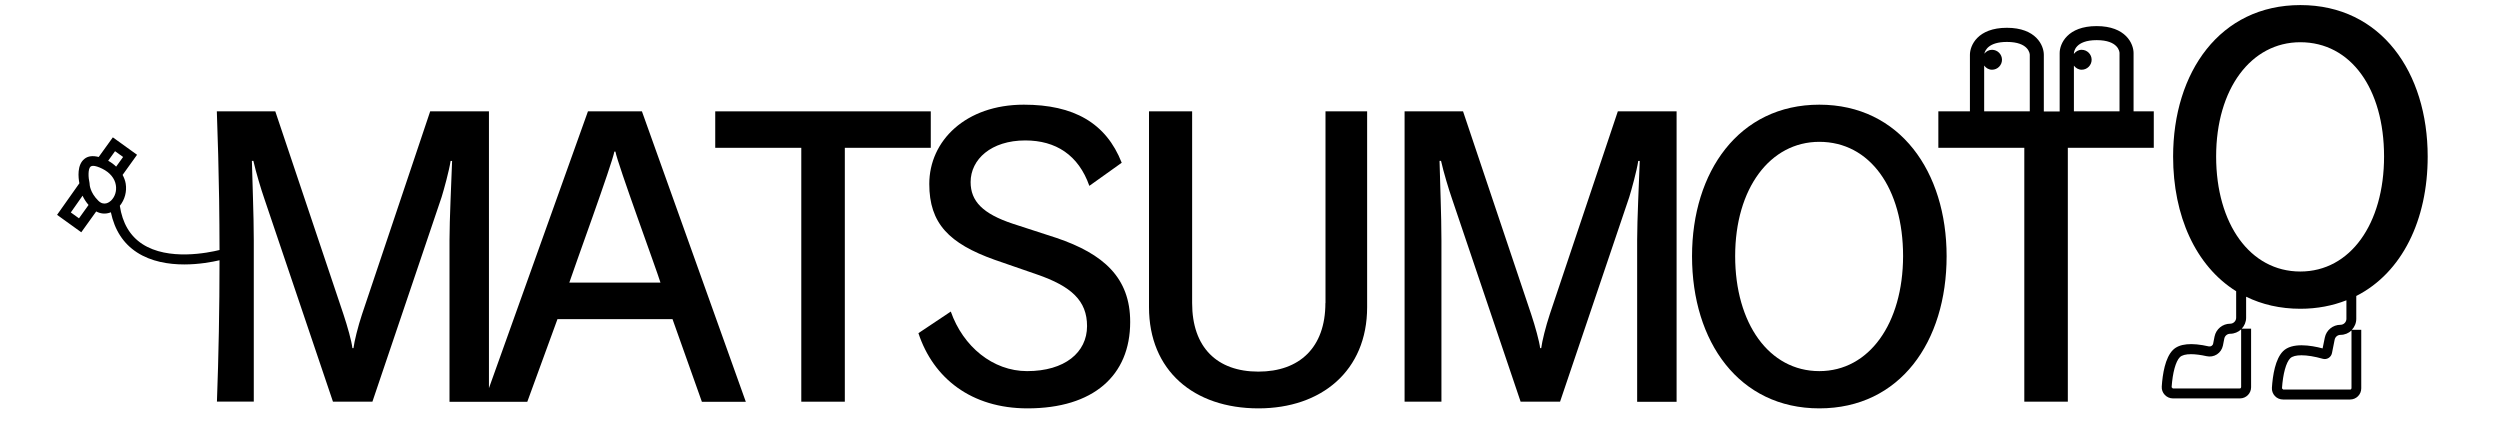
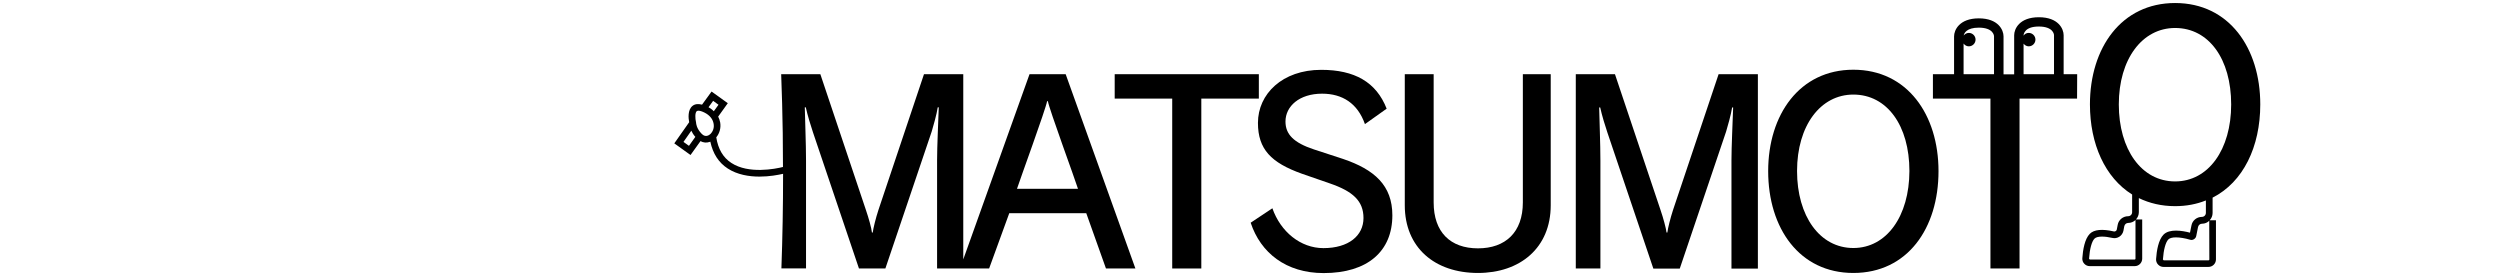
- <svg xmlns="http://www.w3.org/2000/svg" version="1.0" id="レイヤー_1" x="0px" y="0px" width="251px" height="43px" viewBox="0 0 251 43" style="enable-background:new 0 0 251 43;" xml:space="preserve">
+ <svg xmlns="http://www.w3.org/2000/svg" version="1.0" id="レイヤー_1" x="0px" y="0px" width="223.38px" height="24.63px" viewBox="0 0 223.38 24.63" style="enable-background:new 0 0 223.38 24.63;" xml:space="preserve">
  <g>
-     <path d="M59.03,11.18l-9.94,27.79V11.18h-5.9l-6.84,20.37c-0.41,1.23-0.78,2.73-0.86,3.4h-0.11c-0.07-0.67-0.49-2.17-0.9-3.4   l-6.84-20.37h-5.87c0.11,2.9,0.18,5.84,0.23,8.82c0.02,1.72,0.04,3.42,0.04,5.1c-1.13,0.28-5.15,1.1-7.75-0.6   c-1.24-0.81-2-2.1-2.26-3.84c0.5-0.61,0.72-1.43,0.59-2.23c-0.05-0.31-0.17-0.6-0.31-0.87l1.45-2.02l-2.43-1.75l-1.42,1.97   c-0.59-0.15-1.07-0.1-1.43,0.19c-0.76,0.6-0.62,1.88-0.51,2.45l-2.24,3.17l2.43,1.75l1.5-2.09c0.43,0.23,0.9,0.28,1.37,0.12   c0.03-0.01,0.06-0.02,0.1-0.04c0.38,1.79,1.25,3.14,2.62,4.03c1.43,0.93,3.18,1.21,4.75,1.21c1.49,0,2.81-0.25,3.54-0.42   c0,4.84-0.09,9.58-0.26,14.19h3.7V24.15c0-2.65-0.15-5.94-0.19-8h0.15c0.26,1.16,0.78,2.88,1.08,3.74l6.91,20.44h3.96l6.95-20.55   c0.22-0.71,0.75-2.62,0.9-3.62h0.15c-0.07,2.09-0.26,5.9-0.26,7.92v16.26h7.81l3.03-8.3h11.55l2.95,8.3h4.41L64.45,11.18H59.03z    M7.93,21.92l-0.82-0.59l1.18-1.68c0.13,0.29,0.32,0.6,0.6,0.93L7.93,21.92z M11.15,20.14c-0.16,0.15-0.71,0.59-1.29,0   C9.03,19.32,9,18.53,9,18.5l-0.01-0.12c-0.13-0.55-0.17-1.44,0.11-1.66c0.06-0.04,0.14-0.07,0.24-0.07c0.22,0,0.55,0.1,0.93,0.29   c0.77,0.38,1.25,0.97,1.36,1.64C11.73,19.17,11.55,19.75,11.15,20.14z M10.86,16.14l0.69-0.96l0.81,0.58l-0.7,0.97   C11.44,16.51,11.17,16.31,10.86,16.14z M57.16,28.37c0.41-1.27,4.33-12,4.52-13.15h0.11c0.19,1.16,4.15,11.92,4.52,13.15H57.16z" />
-     <polygon points="93.45,11.18 71.81,11.18 71.81,14.84 80.45,14.84 80.45,40.33 84.82,40.33 84.82,14.84 93.45,14.84  " />
-     <path d="M106.08,23.89l-4.37-1.42c-3.06-1.01-4.26-2.28-4.26-4.19c0-2.28,2.06-4.18,5.49-4.18c3.06,0,5.34,1.46,6.43,4.56   l3.25-2.32c-1.57-4-4.82-5.83-9.83-5.83c-5.83,0-9.49,3.62-9.49,7.96c0,3.96,1.98,5.98,6.58,7.62l4.22,1.46   c3.48,1.2,5.04,2.65,5.04,5.19c0,2.65-2.24,4.52-6.02,4.52c-3.44,0-6.43-2.47-7.66-5.98l-3.25,2.17c1.49,4.52,5.31,7.55,10.95,7.55   c6.61,0,10.31-3.29,10.31-8.67C113.48,27.88,110.79,25.49,106.08,23.89z" />
-     <path d="M133.07,30.43c0,4.48-2.62,6.88-6.73,6.88c-4.15,0-6.65-2.43-6.65-6.88V11.18h-4.33v19.66c0,6.35,4.48,10.16,10.99,10.16   c6.32,0,10.91-3.77,10.91-10.16V11.18h-4.18V30.43z" />
-     <path d="M155.6,31.55c-0.41,1.23-0.78,2.73-0.86,3.4h-0.11c-0.08-0.67-0.49-2.17-0.9-3.4l-6.84-20.37h-5.87v29.15h3.7V24.15   c0-2.65-0.15-5.94-0.19-8h0.15c0.26,1.16,0.78,2.88,1.08,3.74l6.91,20.44h3.96l6.95-20.55c0.22-0.71,0.75-2.62,0.9-3.62h0.15   c-0.07,2.09-0.26,5.9-0.26,7.92v16.26h3.96V11.18h-5.9L155.6,31.55z" />
-     <path d="M182.66,10.51c-8.07,0-12.78,6.73-12.78,15.21c0,8.59,4.71,15.28,12.78,15.28c8.11,0,12.78-6.69,12.78-15.28   C195.44,17.27,190.77,10.51,182.66,10.51z M182.66,37.26c-5.04,0-8.45-4.78-8.45-11.55c0-6.8,3.51-11.47,8.45-11.47   c5.08,0,8.41,4.67,8.41,11.47C191.06,32.48,187.66,37.26,182.66,37.26z" />
-     <path d="M216.25,11.18h-2.04V5.33c0-0.94-0.78-2.71-3.71-2.71s-3.71,1.77-3.71,2.71v5.86h-1.59V5.5c0-0.94-0.78-2.71-3.71-2.71   s-3.71,1.77-3.71,2.71v5.68h-3.17v3.66h8.63v25.49h4.37V14.84h8.63V11.18z M203.79,11.18h-4.58l0-4.6C199.39,6.83,199.67,7,200,7   c0.55,0,1-0.45,1-1c0-0.55-0.45-1-1-1c-0.32,0-0.59,0.16-0.77,0.39c0.07-0.33,0.42-1.18,2.27-1.18c2.17,0,2.29,1.17,2.29,1.29   V11.18z M212.8,11.18h-4.58l0-4.59C208.4,6.83,208.68,7,209,7c0.55,0,1-0.45,1-1c0-0.55-0.45-1-1-1c-0.33,0-0.6,0.17-0.78,0.41   V5.34c0.01-0.13,0.12-1.31,2.29-1.31s2.29,1.17,2.29,1.29V11.18z" />
+     <g>
+       <path d="M91.99,6.63l-5.92,16.55V6.63h-3.51l-4.07,12.13c-0.24,0.73-0.46,1.63-0.51,2.02h-0.07c-0.04-0.4-0.29-1.29-0.54-2.02    L73.3,6.63h-3.5c0.07,1.73,0.11,3.48,0.14,5.25c0.01,1.02,0.02,2.04,0.02,3.04c-0.67,0.17-3.07,0.65-4.61-0.36    c-0.74-0.48-1.19-1.25-1.35-2.29c0.3-0.36,0.43-0.85,0.35-1.33c-0.03-0.18-0.1-0.36-0.18-0.52l0.86-1.2l-1.45-1.04l-0.85,1.17    c-0.35-0.09-0.64-0.06-0.85,0.11c-0.45,0.36-0.37,1.12-0.3,1.46l-1.33,1.89l1.45,1.04l0.89-1.24c0.26,0.14,0.54,0.17,0.82,0.07    c0.02-0.01,0.04-0.01,0.06-0.02c0.23,1.07,0.74,1.87,1.56,2.4c0.85,0.55,1.89,0.72,2.83,0.72c0.89,0,1.67-0.15,2.11-0.25    c0,2.88-0.05,5.7-0.15,8.45h2.2v-9.63c0-1.58-0.09-3.54-0.11-4.76h0.09c0.15,0.69,0.46,1.71,0.64,2.23l4.11,12.17h2.36l4.14-12.24    c0.13-0.42,0.45-1.56,0.54-2.16h0.09c-0.04,1.24-0.15,3.51-0.15,4.72v9.68h4.65l1.8-4.94h6.88l1.76,4.94h2.63L95.22,6.63H91.99z     M61.56,13.03l-0.49-0.35l0.7-1c0.08,0.17,0.19,0.36,0.36,0.55L61.56,13.03z M63.48,11.97c-0.1,0.09-0.42,0.35-0.77,0    c-0.49-0.49-0.51-0.96-0.51-0.98l-0.01-0.07c-0.08-0.33-0.1-0.86,0.07-0.99c0.04-0.02,0.08-0.04,0.14-0.04    c0.13,0,0.33,0.06,0.55,0.17c0.46,0.23,0.74,0.58,0.81,0.98C63.83,11.39,63.72,11.73,63.48,11.97z M63.31,9.58l0.41-0.57    l0.48,0.35l-0.42,0.58C63.65,9.8,63.49,9.69,63.31,9.58z M90.87,16.87c0.24-0.76,2.58-7.14,2.69-7.83h0.07    c0.11,0.69,2.47,7.1,2.69,7.83H90.87z" />
+       <polygon points="112.48,6.63 99.6,6.63 99.6,8.81 104.74,8.81 104.74,23.99 107.34,23.99 107.34,8.81 112.48,8.81   " />
+       <path d="M120,14.2l-2.6-0.85c-1.82-0.6-2.54-1.36-2.54-2.49c0-1.36,1.23-2.49,3.27-2.49c1.82,0,3.18,0.87,3.83,2.72l1.94-1.38    c-0.93-2.38-2.87-3.47-5.85-3.47c-3.47,0-5.65,2.16-5.65,4.74c0,2.36,1.18,3.56,3.92,4.54l2.51,0.87c2.07,0.71,3,1.58,3,3.09    c0,1.58-1.33,2.69-3.58,2.69c-2.05,0-3.83-1.47-4.56-3.56l-1.94,1.29c0.89,2.69,3.16,4.5,6.52,4.5c3.94,0,6.14-1.96,6.14-5.16    C124.41,16.57,122.81,15.15,120,14.2z" />
+       <path d="M136.07,18.09c0,2.67-1.56,4.1-4.01,4.1c-2.47,0-3.96-1.45-3.96-4.1V6.63h-2.58v11.71c0,3.78,2.67,6.05,6.54,6.05    c3.76,0,6.5-2.24,6.5-6.05V6.63h-2.49L136.07,18.09L136.07,18.09z" />
+       <path d="M149.49,18.76c-0.24,0.73-0.46,1.63-0.51,2.02h-0.07c-0.05-0.4-0.29-1.29-0.54-2.02L144.3,6.63h-3.5v17.36h2.2v-9.63    c0-1.58-0.09-3.54-0.11-4.76h0.09c0.15,0.69,0.46,1.71,0.64,2.23l4.11,12.17h2.36l4.14-12.24c0.13-0.42,0.45-1.56,0.54-2.16h0.09    c-0.04,1.24-0.15,3.51-0.15,4.72v9.68h2.36V6.63h-3.51L149.49,18.76z" />
+       <path d="M165.6,6.23c-4.8,0-7.61,4.01-7.61,9.06c0,5.11,2.8,9.1,7.61,9.1c4.83,0,7.61-3.98,7.61-9.1    C173.21,10.26,170.43,6.23,165.6,6.23z M165.6,22.16c-3,0-5.03-2.85-5.03-6.88c0-4.05,2.09-6.83,5.03-6.83    c3.02,0,5.01,2.78,5.01,6.83C170.6,19.31,168.58,22.16,165.6,22.16z" />
+       <path d="M185.6,6.63h-1.21V3.15c0-0.56-0.46-1.61-2.21-1.61s-2.21,1.05-2.21,1.61v3.49h-0.95V3.25c0-0.56-0.46-1.61-2.21-1.61    c-1.74,0-2.21,1.05-2.21,1.61v3.38h-1.89v2.18h5.14v15.18h2.6V8.81h5.14L185.6,6.63L185.6,6.63z M178.18,6.63h-2.73V3.89    c0.11,0.15,0.27,0.25,0.47,0.25c0.33,0,0.6-0.27,0.6-0.6s-0.27-0.6-0.6-0.6c-0.19,0-0.35,0.1-0.46,0.23    c0.04-0.2,0.25-0.7,1.35-0.7c1.29,0,1.36,0.7,1.36,0.77V6.63z M183.54,6.63h-2.73V3.9c0.11,0.14,0.27,0.24,0.46,0.24    c0.33,0,0.6-0.27,0.6-0.6s-0.27-0.6-0.6-0.6c-0.2,0-0.36,0.1-0.46,0.24V3.15c0.01-0.08,0.07-0.78,1.36-0.78    c1.29,0,1.36,0.7,1.36,0.77V6.63L183.54,6.63z" />
+     </g>
+     <path d="M197.7,17.66c2.74-1.39,4.26-4.55,4.26-8.33c0-5.03-2.78-9.06-7.61-9.06c-4.8,0-7.61,4.01-7.61,9.06   c0,3.54,1.35,6.54,3.77,8.05v1.58c0,0.2-0.16,0.36-0.36,0.36c-0.45,0-0.85,0.32-0.93,0.77l-0.08,0.42   c-0.01,0.06-0.05,0.11-0.1,0.14c-0.05,0.03-0.11,0.04-0.16,0.03c-1.05-0.24-1.77-0.17-2.15,0.21c-0.46,0.46-0.62,1.44-0.67,2.19   c-0.01,0.18,0.05,0.36,0.18,0.49c0.13,0.14,0.3,0.21,0.49,0.21h4.01c0.37,0,0.67-0.3,0.67-0.67v-3.5h-0.56   c0.16-0.17,0.26-0.4,0.26-0.65v-1.26c0.95,0.46,2.03,0.72,3.24,0.72c1.01,0,1.93-0.18,2.75-0.51v1.11c0,0.2-0.16,0.36-0.36,0.36   c-0.45,0-0.85,0.32-0.93,0.77l-0.13,0.64c-0.71-0.19-1.83-0.36-2.36,0.17c-0.46,0.46-0.62,1.44-0.67,2.19   c-0.01,0.18,0.05,0.36,0.18,0.49c0.13,0.14,0.3,0.21,0.49,0.21h4.01c0.37,0,0.67-0.3,0.67-0.67v-3.5h-0.56   c0.16-0.17,0.26-0.4,0.26-0.65L197.7,17.66L197.7,17.66z M190.81,23.12c0,0.04-0.03,0.07-0.07,0.07h-4.01l-0.07-0.07   c0.06-0.88,0.24-1.55,0.49-1.8c0.12-0.12,0.35-0.18,0.67-0.18c0.26,0,0.58,0.04,0.93,0.12c0.21,0.05,0.43,0.01,0.62-0.11   c0.18-0.12,0.31-0.3,0.36-0.52l0.08-0.42c0.04-0.17,0.18-0.29,0.35-0.29c0.25,0,0.48-0.1,0.65-0.26L190.81,23.12L190.81,23.12z    M197.41,23.19c0,0.04-0.03,0.07-0.07,0.07h-4.01l-0.07-0.07c0.06-0.88,0.24-1.55,0.49-1.8c0.12-0.12,0.36-0.18,0.67-0.18   c0.35,0,0.79,0.07,1.27,0.21c0.12,0.04,0.24,0.02,0.35-0.05s0.18-0.17,0.2-0.29l0.16-0.8c0.04-0.17,0.18-0.29,0.35-0.29   c0.26,0,0.48-0.1,0.65-0.26L197.41,23.19L197.41,23.19z M194.35,16.21c-3,0-5.03-2.85-5.03-6.88c0-4.05,2.09-6.83,5.03-6.83   c3.02,0,5.01,2.78,5.01,6.83C199.36,13.36,197.33,16.21,194.35,16.21z" />
  </g>
-   <path d="M236.58,29.71c4.6-2.34,7.16-7.64,7.16-13.99c0-8.45-4.67-15.21-12.78-15.21c-8.07,0-12.78,6.73-12.78,15.21  c0,5.95,2.26,10.98,6.33,13.52v2.66c0,0.33-0.27,0.6-0.6,0.6c-0.76,0-1.42,0.54-1.57,1.29l-0.14,0.71c-0.02,0.1-0.08,0.18-0.16,0.23  c-0.08,0.05-0.18,0.07-0.27,0.05c-1.76-0.4-2.97-0.28-3.61,0.36c-0.78,0.78-1.04,2.42-1.12,3.67c-0.02,0.31,0.09,0.61,0.3,0.83  c0.21,0.23,0.51,0.36,0.82,0.36h6.73c0.62,0,1.12-0.5,1.12-1.12V33h-0.94c0.27-0.29,0.44-0.67,0.44-1.1v-2.11  c1.59,0.78,3.41,1.21,5.45,1.21c1.7,0,3.24-0.31,4.62-0.85v1.86c0,0.33-0.27,0.6-0.6,0.6c-0.76,0-1.42,0.54-1.57,1.29l-0.22,1.08  c-1.2-0.32-3.08-0.61-3.97,0.28c-0.78,0.78-1.04,2.42-1.12,3.67c-0.02,0.31,0.09,0.61,0.3,0.83c0.21,0.23,0.51,0.35,0.82,0.35h6.73  c0.62,0,1.12-0.5,1.12-1.12v-5.88h-0.94c0.27-0.29,0.44-0.67,0.44-1.1V29.71z M225,38.88c0,0.07-0.05,0.12-0.12,0.12h-6.73  l-0.12-0.12c0.1-1.47,0.41-2.6,0.83-3.02c0.2-0.2,0.59-0.3,1.12-0.3c0.44,0,0.97,0.07,1.56,0.2c0.36,0.08,0.73,0.02,1.04-0.18  c0.31-0.2,0.52-0.51,0.6-0.88l0.14-0.71c0.06-0.28,0.3-0.48,0.59-0.48c0.42,0,0.81-0.17,1.1-0.44V38.88z M236.08,38.99  c0,0.07-0.05,0.12-0.12,0.12h-6.73l-0.12-0.12c0.1-1.47,0.41-2.6,0.83-3.02c0.2-0.2,0.6-0.3,1.13-0.3c0.58,0,1.32,0.12,2.13,0.35  c0.2,0.06,0.41,0.03,0.59-0.08c0.18-0.11,0.3-0.29,0.34-0.49l0.27-1.35c0.06-0.28,0.3-0.48,0.59-0.48c0.43,0,0.81-0.17,1.1-0.44  V38.99z M230.95,27.26c-5.04,0-8.45-4.78-8.45-11.55c0-6.8,3.51-11.47,8.45-11.47c5.08,0,8.41,4.67,8.41,11.47  C239.36,22.48,235.96,27.26,230.95,27.26z" />
</svg>
